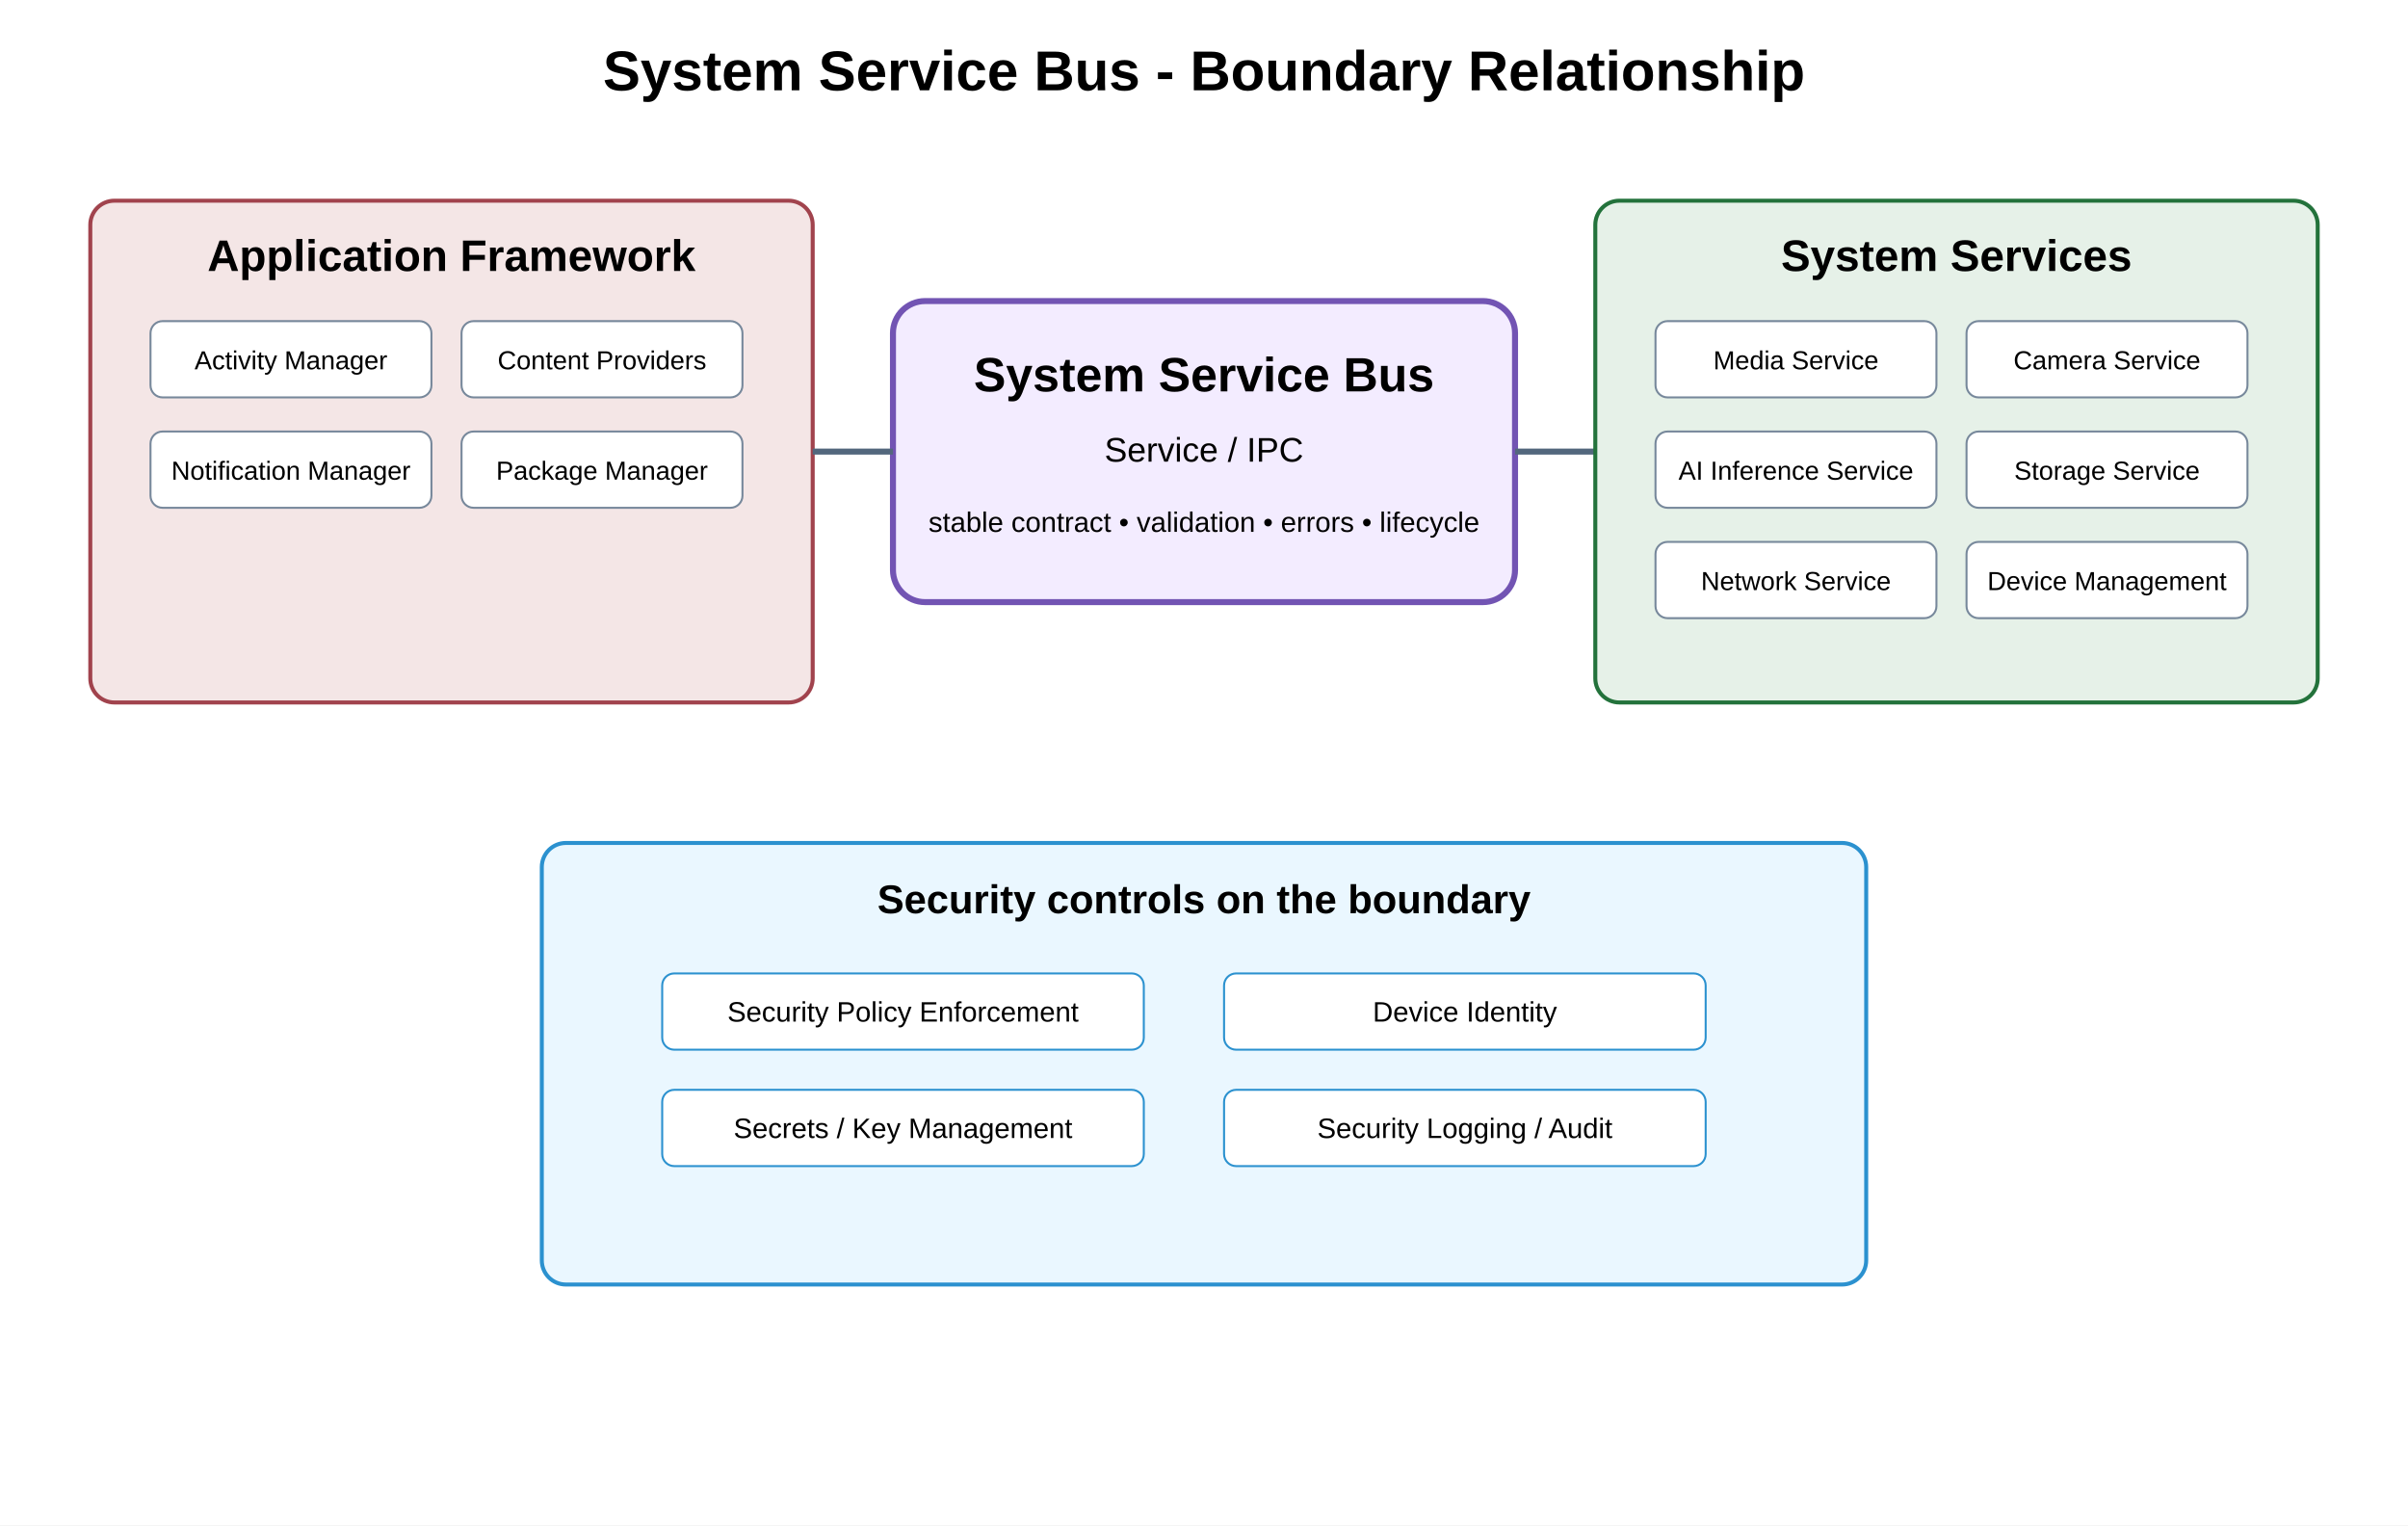
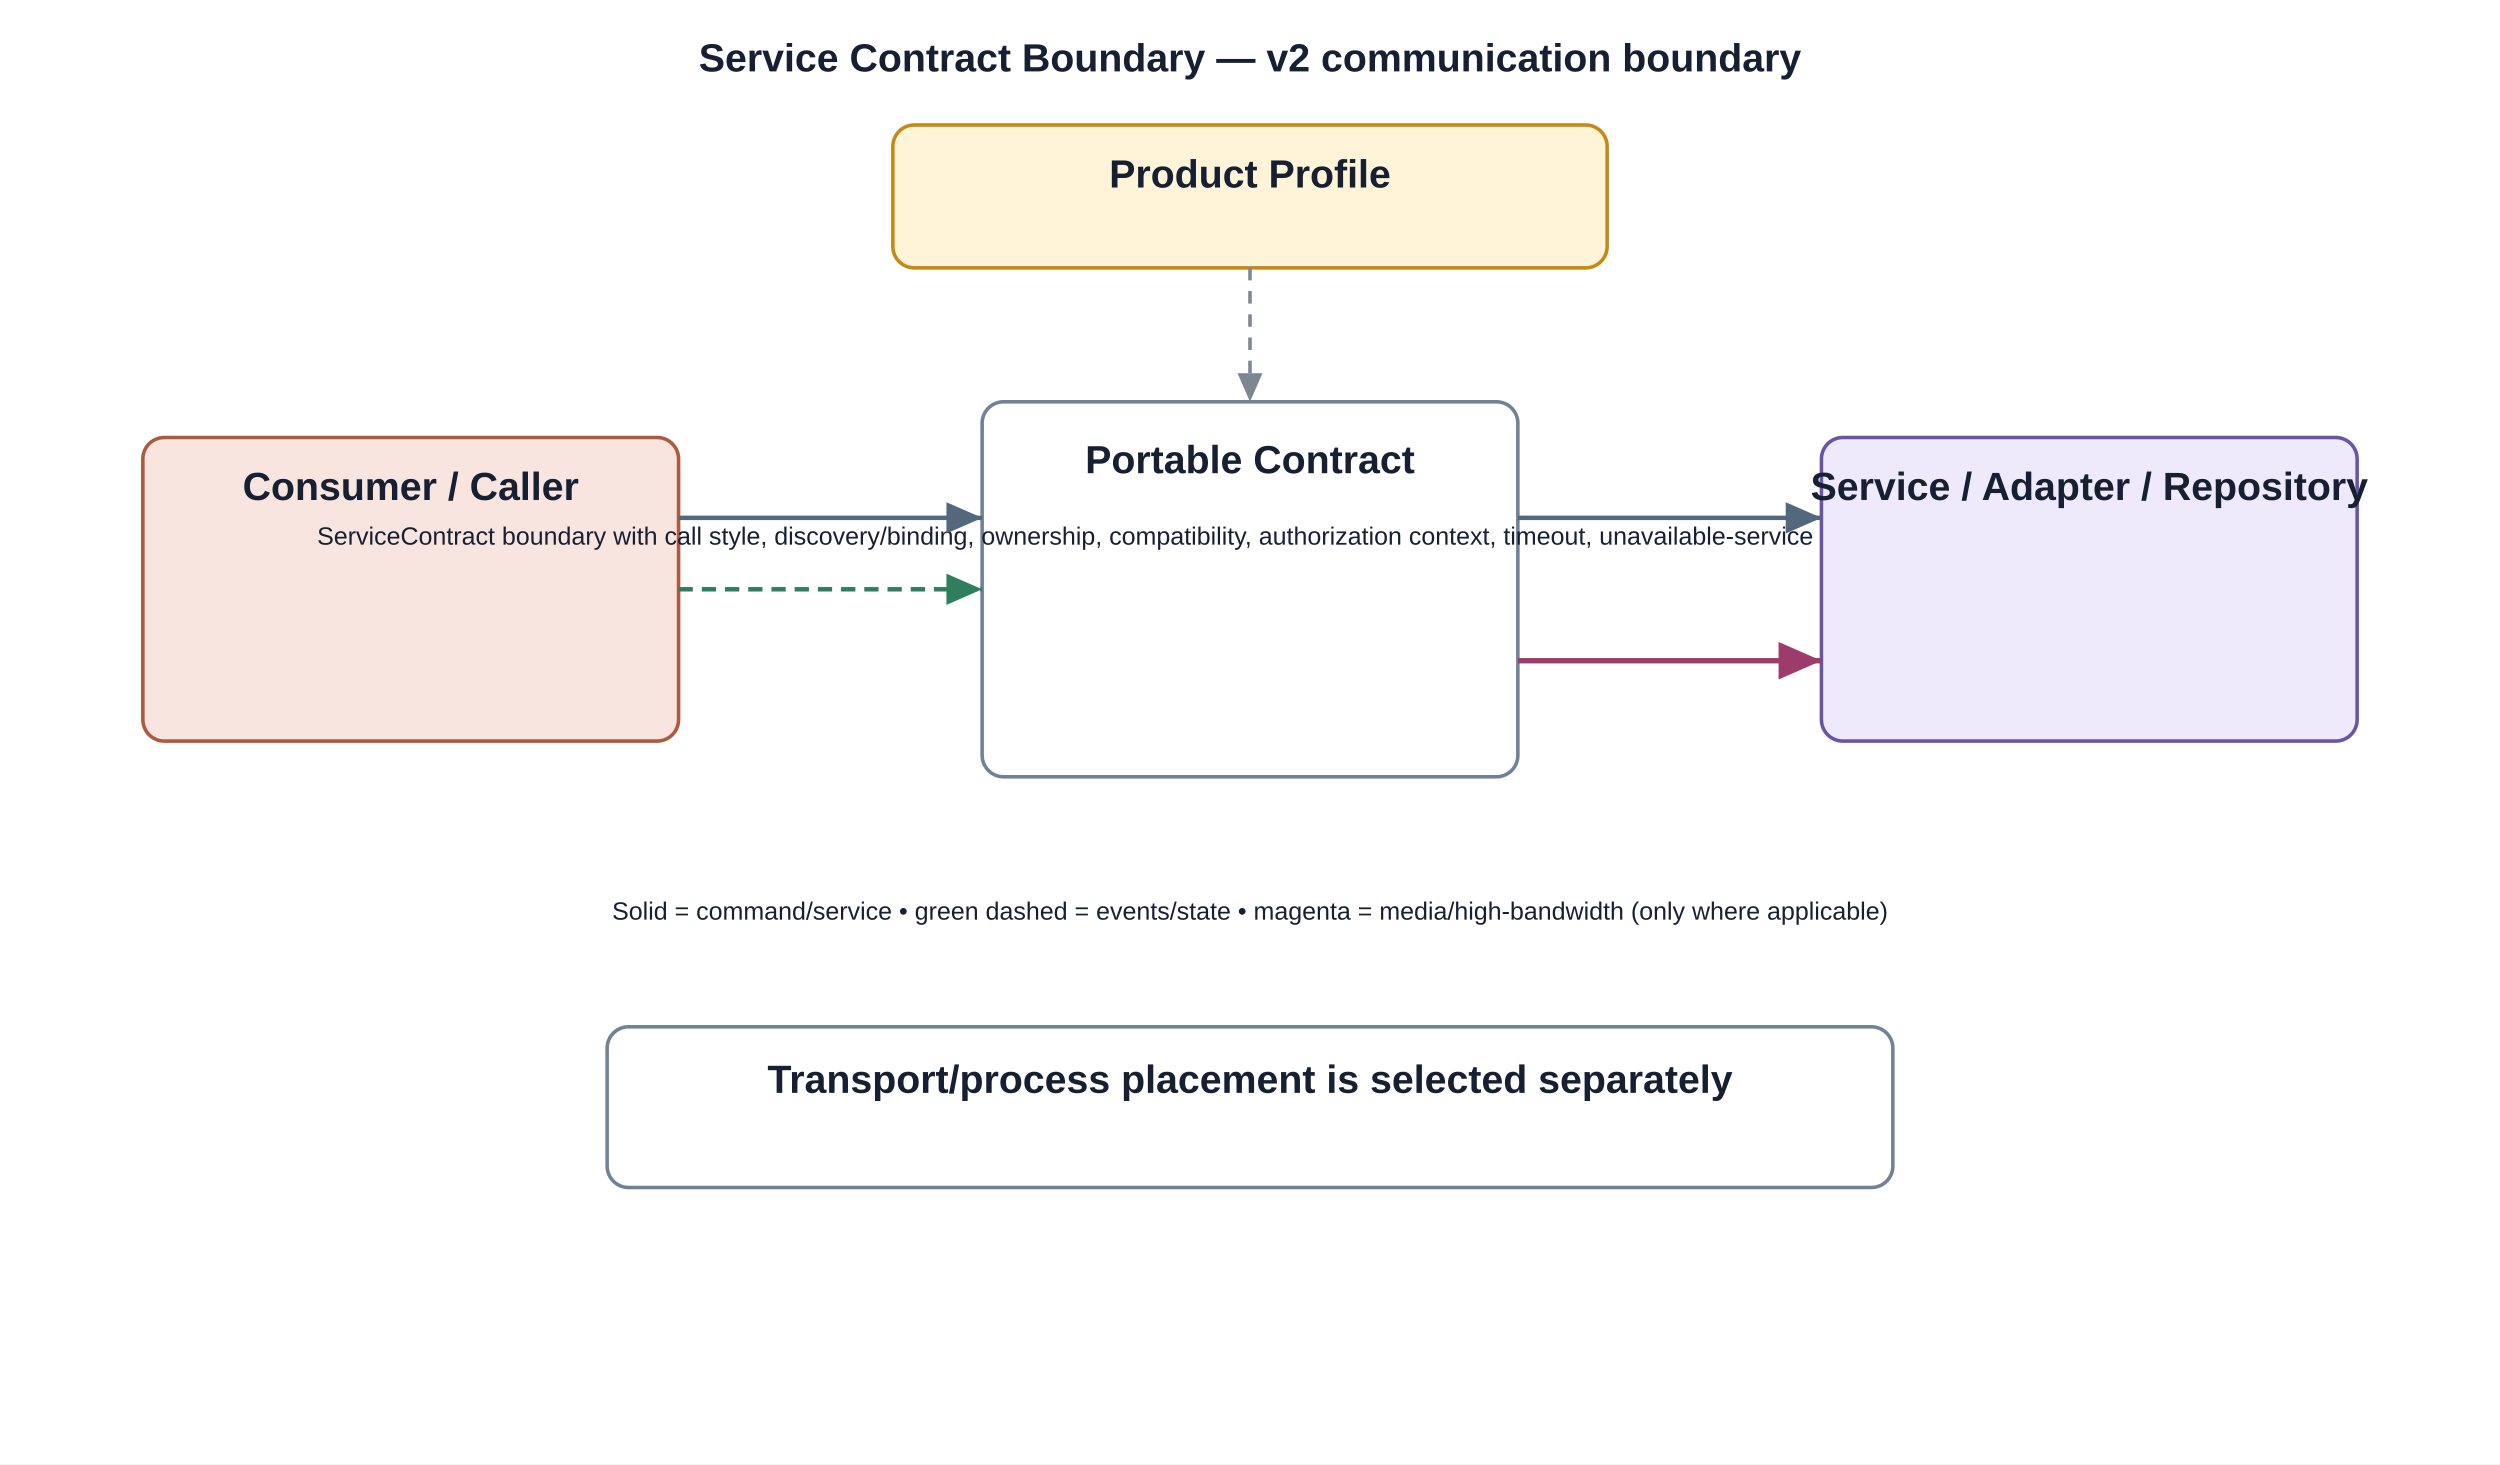
- <svg xmlns="http://www.w3.org/2000/svg" width="1200" height="760" viewBox="0 0 1200 760">
-   <rect width="1200" height="760" fill="white" />
-   <text x="600" y="45" font-family="Arial" font-size="28" font-weight="bold" text-anchor="middle">System Service Bus - Boundary Relationship</text>
-   <rect x="45" y="100" width="360" height="250" rx="12" fill="#f4e6e6" stroke="#a1434d" stroke-width="2" />
-   <text x="225" y="135" font-family="Arial" font-size="22" font-weight="bold" text-anchor="middle">Application Framework</text>
-   <rect x="75" y="160" width="140" height="38" rx="6" fill="white" stroke="#77889b" />
-   <text x="145" y="184" font-family="Arial" font-size="13" text-anchor="middle">Activity Manager</text>
-   <rect x="230" y="160" width="140" height="38" rx="6" fill="white" stroke="#77889b" />
-   <text x="300" y="184" font-family="Arial" font-size="13" text-anchor="middle">Content Providers</text>
-   <rect x="75" y="215" width="140" height="38" rx="6" fill="white" stroke="#77889b" />
-   <text x="145" y="239" font-family="Arial" font-size="13" text-anchor="middle">Notification Manager</text>
-   <rect x="230" y="215" width="140" height="38" rx="6" fill="white" stroke="#77889b" />
-   <text x="300" y="239" font-family="Arial" font-size="13" text-anchor="middle">Package Manager</text>
-   <rect x="445" y="150" width="310" height="150" rx="16" fill="#f3ecff" stroke="#7254b3" stroke-width="3" />
-   <text x="600" y="195" font-family="Arial" font-size="24" font-weight="bold" text-anchor="middle">System Service Bus</text>
-   <text x="600" y="230" font-family="Arial" font-size="17" text-anchor="middle">Service / IPC</text>
-   <text x="600" y="265" font-family="Arial" font-size="14" text-anchor="middle">stable contract • validation • errors • lifecycle</text>
-   <line x1="405" y1="225" x2="445" y2="225" stroke="#53677d" stroke-width="3" />
-   <line x1="755" y1="225" x2="795" y2="225" stroke="#53677d" stroke-width="3" />
-   <rect x="795" y="100" width="360" height="250" rx="12" fill="#e6f1e8" stroke="#23723b" stroke-width="2" />
-   <text x="975" y="135" font-family="Arial" font-size="22" font-weight="bold" text-anchor="middle">System Services</text>
-   <rect x="825" y="160" width="140" height="38" rx="6" fill="white" stroke="#77889b" />
-   <text x="895" y="184" font-family="Arial" font-size="13" text-anchor="middle">Media Service</text>
-   <rect x="980" y="160" width="140" height="38" rx="6" fill="white" stroke="#77889b" />
-   <text x="1050" y="184" font-family="Arial" font-size="13" text-anchor="middle">Camera Service</text>
-   <rect x="825" y="215" width="140" height="38" rx="6" fill="white" stroke="#77889b" />
-   <text x="895" y="239" font-family="Arial" font-size="13" text-anchor="middle">AI Inference Service</text>
-   <rect x="980" y="215" width="140" height="38" rx="6" fill="white" stroke="#77889b" />
-   <text x="1050" y="239" font-family="Arial" font-size="13" text-anchor="middle">Storage Service</text>
-   <rect x="825" y="270" width="140" height="38" rx="6" fill="white" stroke="#77889b" />
-   <text x="895" y="294" font-family="Arial" font-size="13" text-anchor="middle">Network Service</text>
-   <rect x="980" y="270" width="140" height="38" rx="6" fill="white" stroke="#77889b" />
-   <text x="1050" y="294" font-family="Arial" font-size="13" text-anchor="middle">Device Management</text>
-   <rect x="270" y="420" width="660" height="220" rx="12" fill="#eaf7ff" stroke="#2b91cf" stroke-width="2" />
-   <text x="600" y="455" font-family="Arial" font-size="20" font-weight="bold" text-anchor="middle">Security controls on the boundary</text>
-   <rect x="330" y="485" width="240" height="38" rx="6" fill="white" stroke="#2b91cf" />
-   <text x="450" y="509" font-family="Arial" font-size="14" text-anchor="middle">Security Policy Enforcement</text>
-   <rect x="610" y="485" width="240" height="38" rx="6" fill="white" stroke="#2b91cf" />
-   <text x="730" y="509" font-family="Arial" font-size="14" text-anchor="middle">Device Identity</text>
-   <rect x="330" y="543" width="240" height="38" rx="6" fill="white" stroke="#2b91cf" />
-   <text x="450" y="567" font-family="Arial" font-size="14" text-anchor="middle">Secrets / Key Management</text>
-   <rect x="610" y="543" width="240" height="38" rx="6" fill="white" stroke="#2b91cf" />
-   <text x="730" y="567" font-family="Arial" font-size="14" text-anchor="middle">Security Logging / Audit</text>
+ <svg xmlns="http://www.w3.org/2000/svg" width="1400" height="820">
+   <defs>
+     <style>text{font-family:Arial;fill:#172033}.h{font-size:22px;font-weight:bold}.t{font-size:14px}.p{fill:#fff4d8;stroke:#c38a17;stroke-width:2}.left{fill:#f9e5df;stroke:#ad5a41;stroke-width:2}.ct{fill:white;stroke:#718297;stroke-width:2}.right{fill:#eee9fb;stroke:#6a54a5;stroke-width:2}.a{stroke:#53677d;stroke-width:2.5;fill:none;marker-end:url(#a)}.e{stroke:#2f7f5f;stroke-width:2.5;stroke-dasharray:8 5;fill:none;marker-end:url(#e)}.m{stroke:#9d3b6a;stroke-width:3;fill:none;marker-end:url(#m)}.o{stroke:#7d8791;stroke-width:2;stroke-dasharray:7 6;fill:none;marker-end:url(#o)}</style>
+     <marker id="a" markerWidth="10" markerHeight="10" refX="8" refY="3.5" orient="auto">
+       <polygon points="0 0,8 3.5,0 7" fill="#53677d" />
+     </marker>
+     <marker id="e" markerWidth="10" markerHeight="10" refX="8" refY="3.5" orient="auto">
+       <polygon points="0 0,8 3.5,0 7" fill="#2f7f5f" />
+     </marker>
+     <marker id="m" markerWidth="10" markerHeight="10" refX="8" refY="3.5" orient="auto">
+       <polygon points="0 0,8 3.5,0 7" fill="#9d3b6a" />
+     </marker>
+     <marker id="o" markerWidth="10" markerHeight="10" refX="8" refY="3.5" orient="auto">
+       <polygon points="0 0,8 3.5,0 7" fill="#7d8791" />
+     </marker>
+   </defs>
+   <rect width="1400" height="820" fill="white" />
+   <text x="700" y="40" class="h" text-anchor="middle">Service Contract Boundary — v2 communication boundary</text>
+   <rect x="500" y="70" width="400" height="80" rx="12" class="p" />
+   <text x="700" y="105" class="h" text-anchor="middle">Product Profile</text>
+   <rect x="80" y="245" width="300" height="170" rx="12" class="left" />
+   <text x="230" y="280" class="h" text-anchor="middle">Consumer / Caller</text>
+   <rect x="550" y="225" width="300" height="210" rx="12" class="ct" />
+   <text x="700" y="265" class="h" text-anchor="middle">Portable Contract</text>
+   <text x="700" y="305" class="t" text-anchor="middle">ServiceContract boundary with call style, discovery/binding, ownership, compatibility, authorization context, timeout, unavailable-service behavior, and selected transport.</text>
+   <rect x="1020" y="245" width="300" height="170" rx="12" class="right" />
+   <text x="1170" y="280" class="h" text-anchor="middle">Service / Adapter / Repository</text>
+   <path d="M380 290 L550 290" class="a" />
+   <path d="M380 330 L550 330" class="e" />
+   <path d="M850 370 L1020 370" class="m" />
+   <path d="M850 290 L1020 290" class="a" />
+   <path d="M700 150 L700 225" class="o" />
+   <text x="700" y="515" class="t" text-anchor="middle">Solid = command/service • green dashed = events/state • magenta = media/high-bandwidth (only where applicable)</text>
+   <rect x="340" y="575" width="720" height="90" rx="12" class="ct" />
+   <text x="700" y="612" class="h" text-anchor="middle">Transport/process placement is selected separately</text>
</svg>
